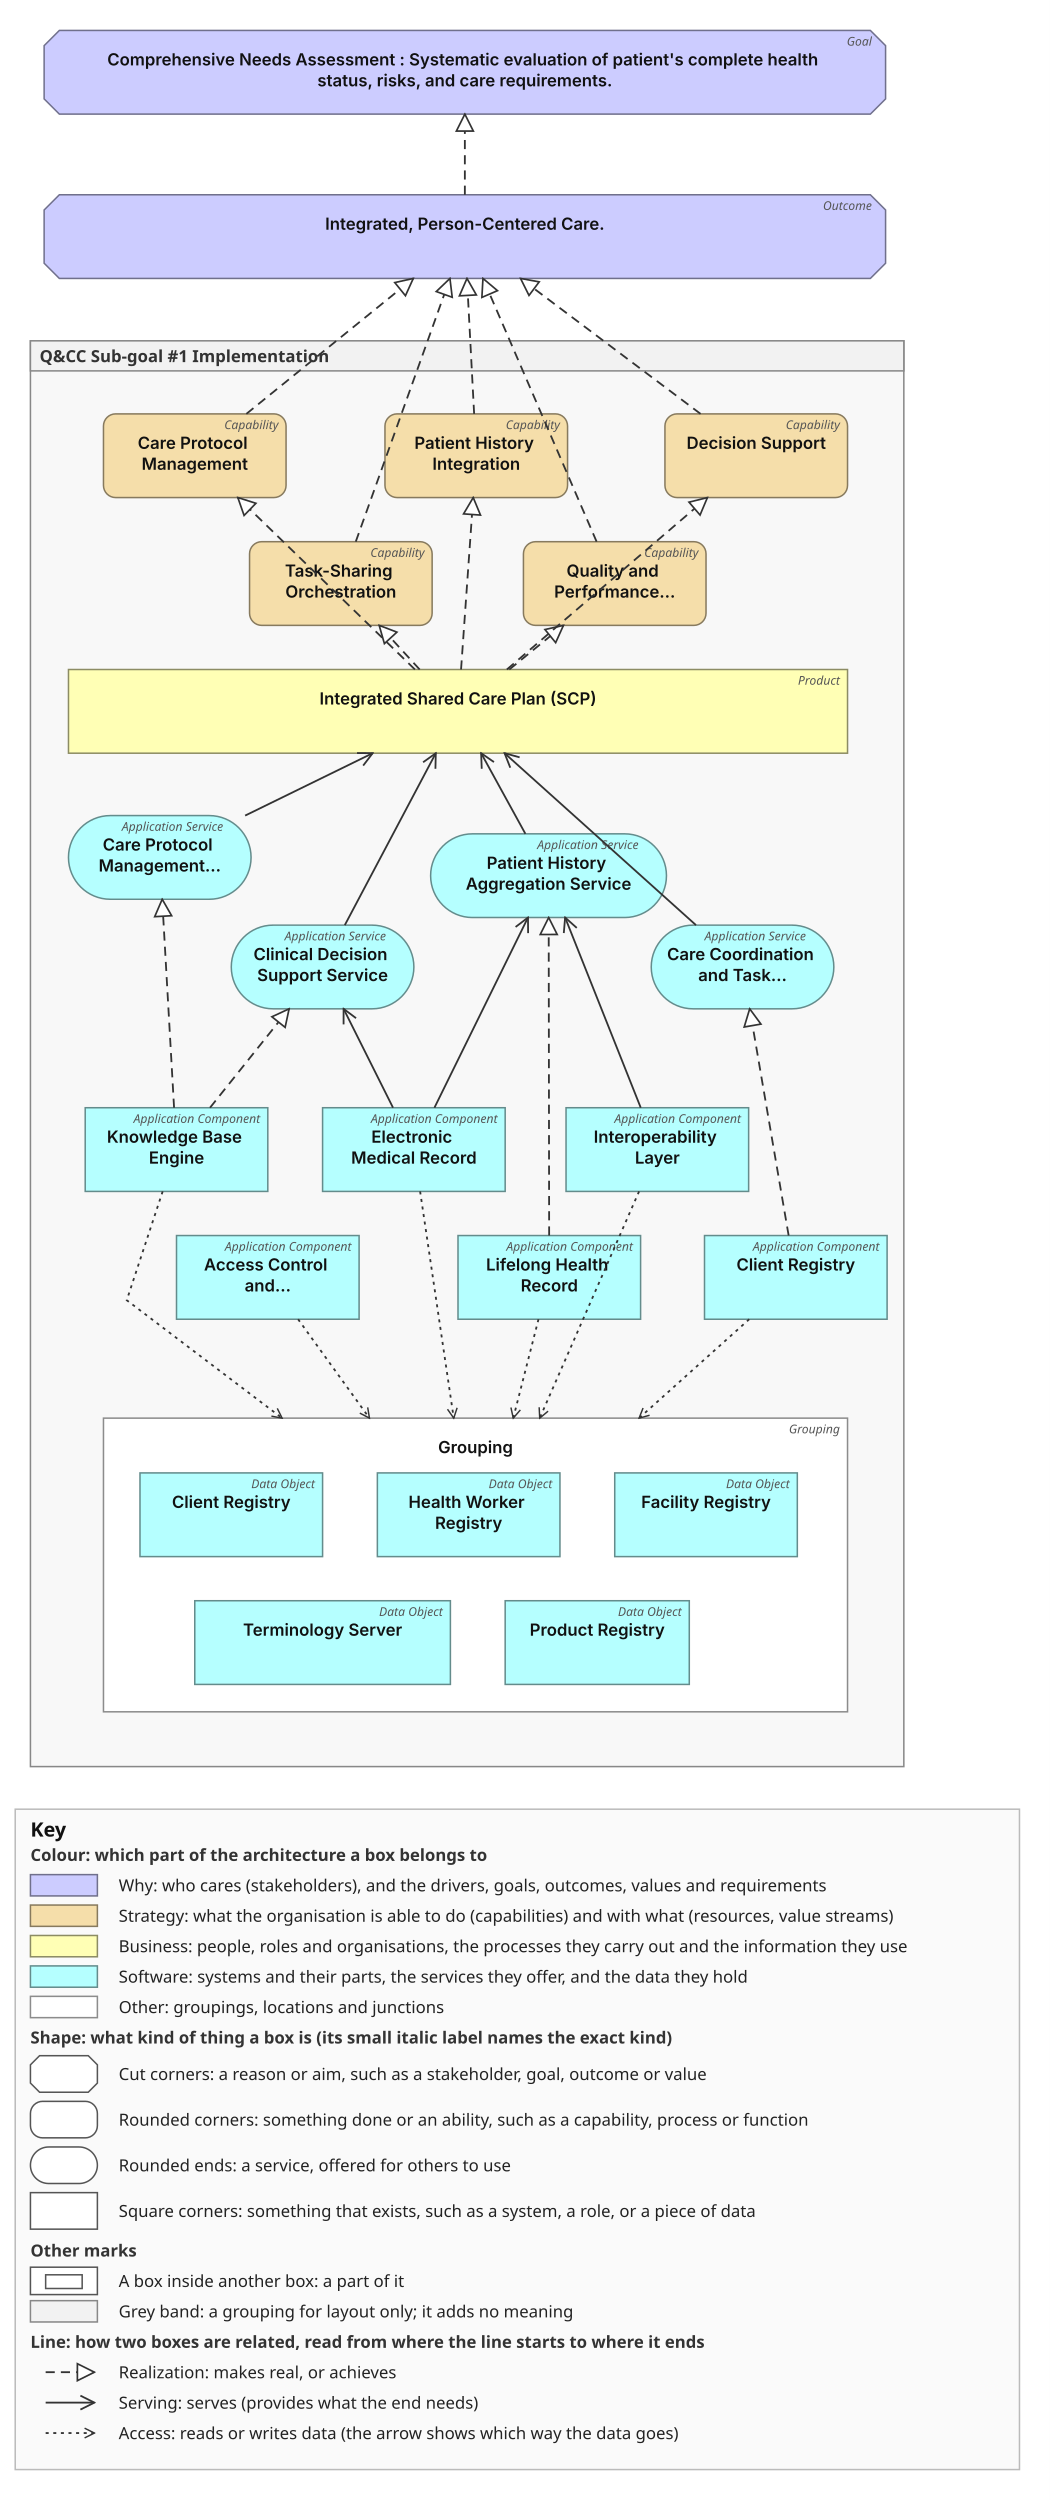
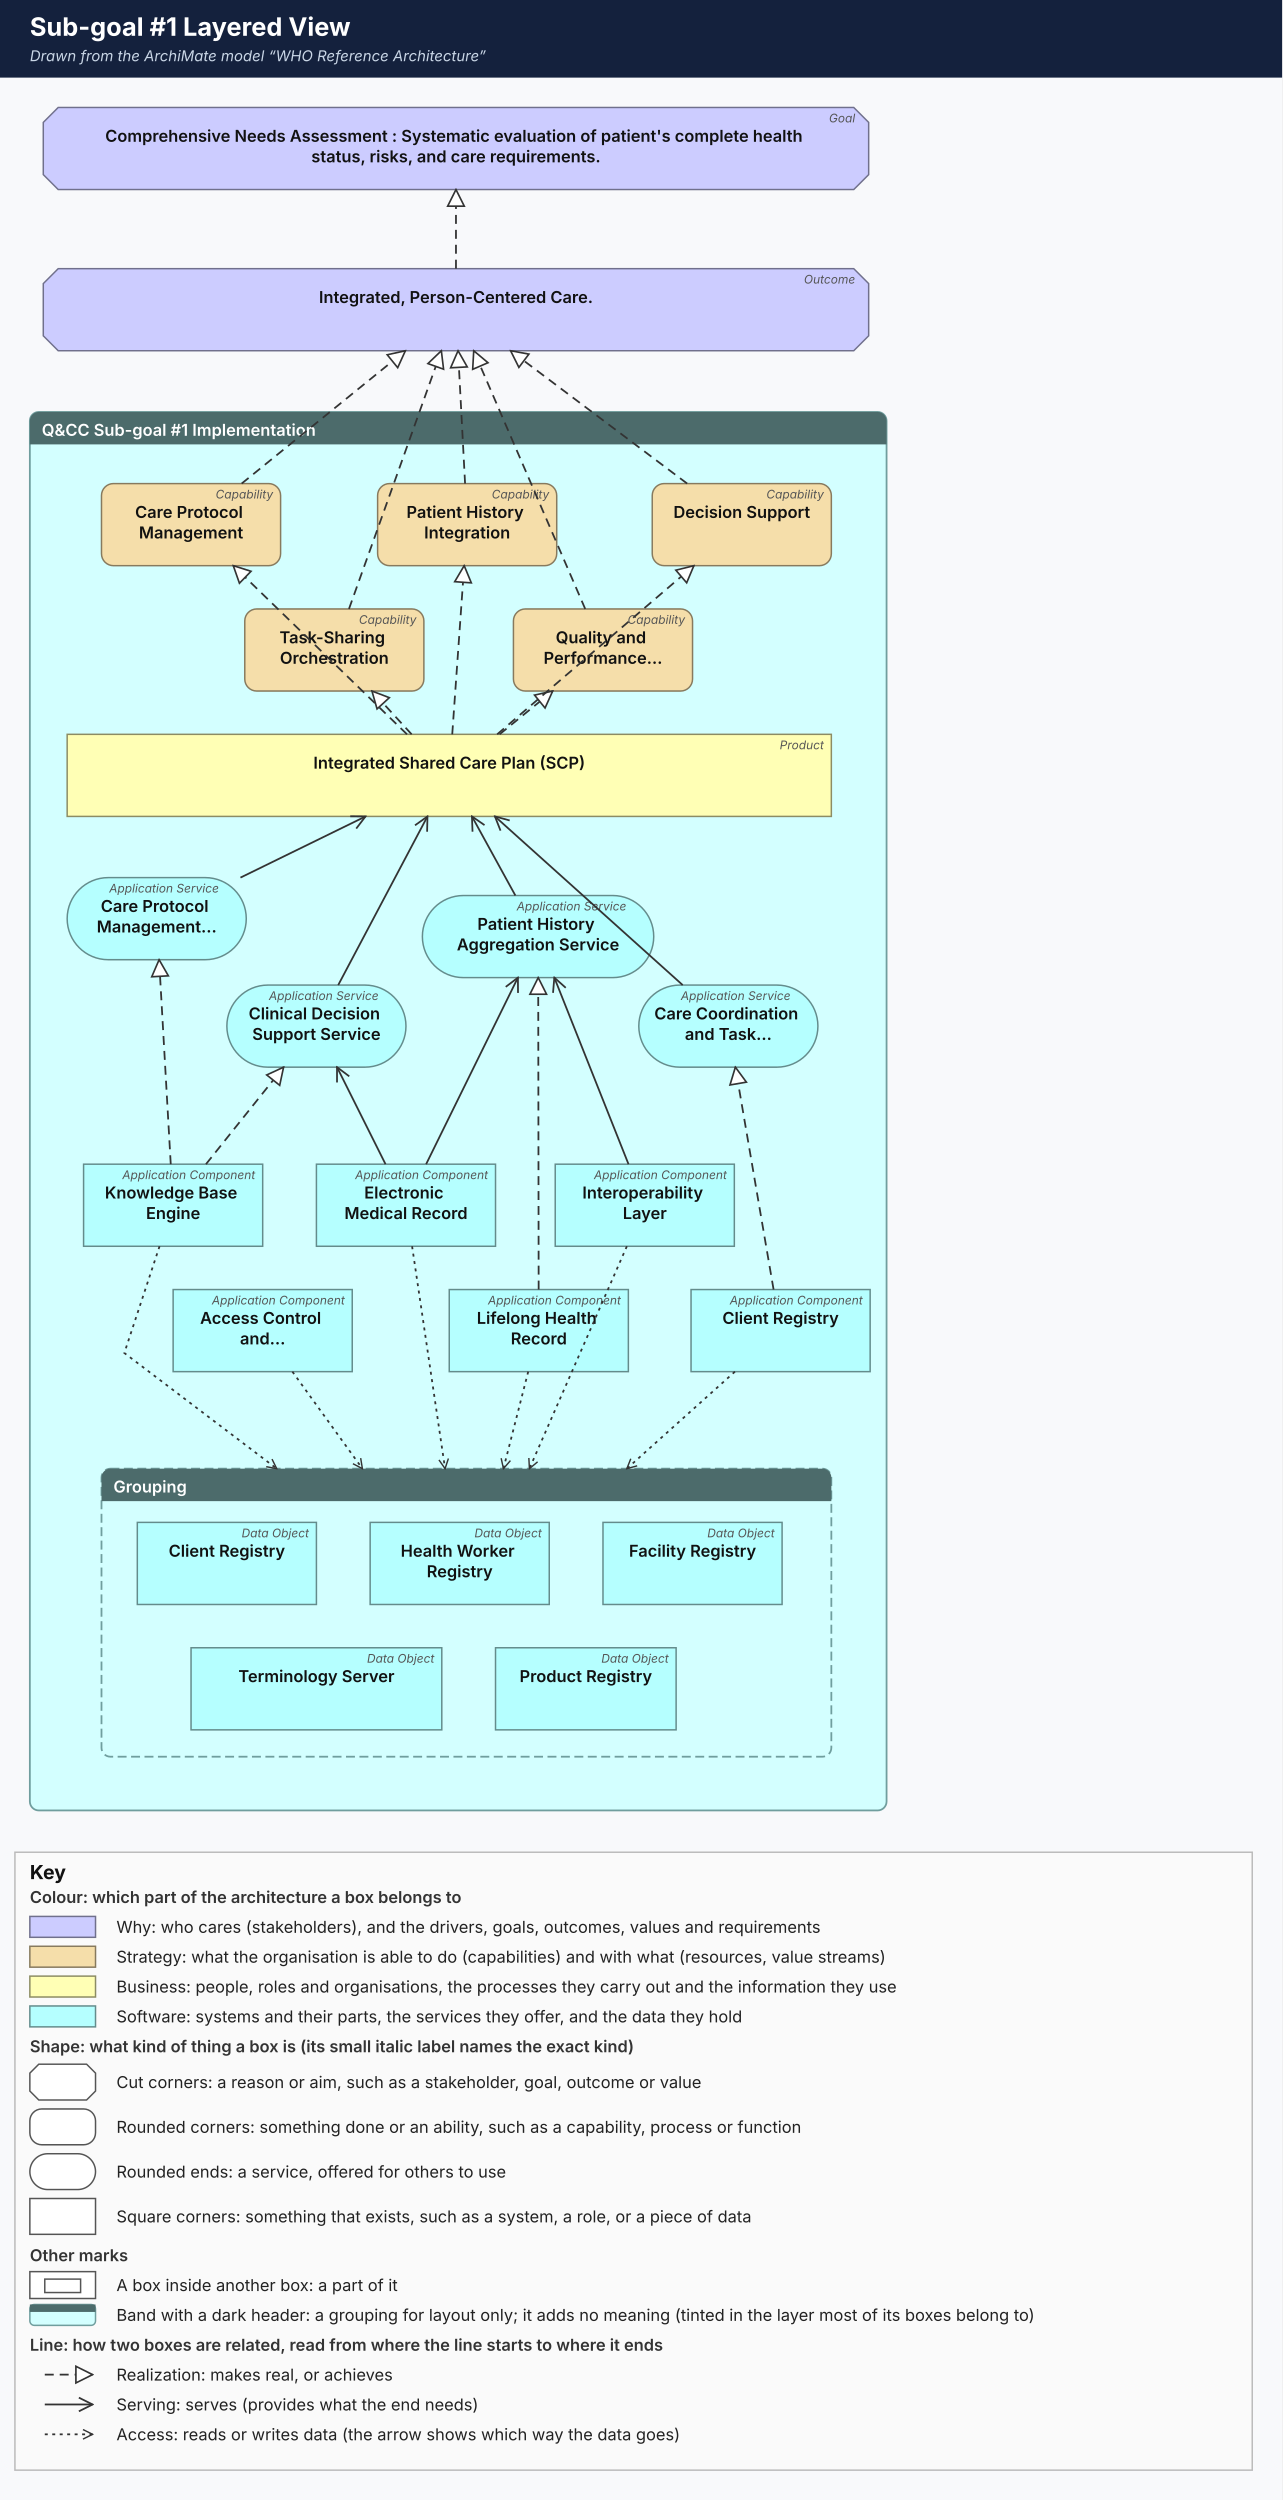
- <svg xmlns="http://www.w3.org/2000/svg" viewBox="12 -3 690 1643" width="690" height="1643" role="img" aria-labelledby="av-title">
+ <svg xmlns="http://www.w3.org/2000/svg" viewBox="12 -55 859 1675" width="859" height="1675" role="img" aria-labelledby="av-title">
  <style>
- .av-name{font:600 11px system-ui,-apple-system,"Segoe UI",sans-serif;fill:#111}
- .av-type{font:italic 8px system-ui,sans-serif;fill:#555}
- .av-group{font:600 11px system-ui,sans-serif;fill:#333}
- .av-note{font:10px system-ui,sans-serif;fill:#222}
- .av-key{font:11px system-ui,sans-serif;fill:#222}
- .av-keyh{font:600 11px system-ui,sans-serif;fill:#333}
- .av-keyt{font:700 13px system-ui,sans-serif;fill:#111}
- .av-rel{font:9px system-ui,sans-serif;fill:#333;paint-order:stroke;stroke:#fff;stroke-width:3px}
+ .av-name{font:600 11px Inter, "Segoe UI", system-ui, -apple-system, Helvetica, Arial, sans-serif;fill:#111}
+ .av-type{font:italic 8px Inter, "Segoe UI", system-ui, -apple-system, Helvetica, Arial, sans-serif;fill:#555}
+ .av-group{font:600 11px Inter, "Segoe UI", system-ui, -apple-system, Helvetica, Arial, sans-serif;fill:#333}
+ .av-note{font:10px Inter, "Segoe UI", system-ui, -apple-system, Helvetica, Arial, sans-serif;fill:#222}
+ .av-key{font:11px Inter, "Segoe UI", system-ui, -apple-system, Helvetica, Arial, sans-serif;fill:#222}
+ .av-keyh{font:600 11px Inter, "Segoe UI", system-ui, -apple-system, Helvetica, Arial, sans-serif;fill:#333}
+ .av-keyt{font:700 13px Inter, "Segoe UI", system-ui, -apple-system, Helvetica, Arial, sans-serif;fill:#111}
+ .av-rel{font:9px Inter, "Segoe UI", system-ui, -apple-system, Helvetica, Arial, sans-serif;fill:#333;paint-order:stroke;stroke:#fff;stroke-width:3px}
a:hover rect,a:hover polygon,a:focus rect,a:focus polygon{stroke:#06c;stroke-width:2.5}
</style>
  <defs>
    <marker id="arrow-open" viewBox="0 0 12 12" refX="11" refY="6" markerWidth="11" markerHeight="11" orient="auto-start-reverse" markerUnits="userSpaceOnUse">
      <path d="M1 1 L11 6 L1 11" fill="none" stroke="#333" stroke-width="1.3" />
    </marker>
    <marker id="arrow-filled" viewBox="0 0 12 12" refX="11" refY="6" markerWidth="11" markerHeight="11" orient="auto-start-reverse" markerUnits="userSpaceOnUse">
      <path d="M1 1 L11 6 L1 11 Z" fill="#333" />
    </marker>
    <marker id="arrow-small" viewBox="0 0 10 10" refX="9" refY="5" markerWidth="8" markerHeight="8" orient="auto-start-reverse" markerUnits="userSpaceOnUse">
      <path d="M1 1 L9 5 L1 9" fill="none" stroke="#333" stroke-width="1.2" />
    </marker>
    <marker id="triangle-hollow" viewBox="0 0 14 14" refX="13" refY="7" markerWidth="13" markerHeight="13" orient="auto-start-reverse" markerUnits="userSpaceOnUse">
      <path d="M1 1 L13 7 L1 13 Z" fill="#fff" stroke="#333" stroke-width="1.2" />
    </marker>
    <marker id="diamond-filled" viewBox="0 0 16 10" refX="1" refY="5" markerWidth="16" markerHeight="10" orient="auto-start-reverse" markerUnits="userSpaceOnUse">
      <path d="M1 5 L8 1 L15 5 L8 9 Z" fill="#333" />
    </marker>
    <marker id="diamond-hollow" viewBox="0 0 16 10" refX="1" refY="5" markerWidth="16" markerHeight="10" orient="auto-start-reverse" markerUnits="userSpaceOnUse">
      <path d="M1 5 L8 1 L15 5 L8 9 Z" fill="#fff" stroke="#333" stroke-width="1.2" />
    </marker>
    <marker id="dot" viewBox="0 0 8 8" refX="4" refY="4" markerWidth="7" markerHeight="7" orient="auto" markerUnits="userSpaceOnUse">
      <circle cx="4" cy="4" r="3.2" fill="#333" />
    </marker>
    <pattern id="missing" width="8" height="8" patternUnits="userSpaceOnUse" patternTransform="rotate(45)">
      <rect width="8" height="8" fill="#fff" />
      <line x1="0" y1="0" x2="0" y2="8" stroke="#d33" stroke-width="2" />
    </pattern>
  </defs>
-   <rect x="12" y="-3" width="690" height="1643" fill="#fff" />
+   <rect x="12" y="-55" width="859" height="1675" fill="#f8f9fb" />
+   <rect x="12" y="-55" width="859" height="52" fill="#14213d" />
+   <text x="32" y="-31" style="font:700 17px Inter, &quot;Segoe UI&quot;, system-ui, -apple-system, Helvetica, Arial, sans-serif;fill:#fff">Sub-goal #1 Layered View</text>
+   <text x="32" y="-14" style="font:italic 10px Inter, &quot;Segoe UI&quot;, system-ui, -apple-system, Helvetica, Arial, sans-serif;fill:#c9d6e6">Drawn from the ArchiMate model “WHO Reference Architecture”</text>
  <a href="../../../en/dpi-h-ra/archimate/0.2.0-draft.2/elements/comprehensive-needs-assessment-systematic-evaluation-of/" target="_top">
    <polygon points="51,17 584,17 594,27 594,62 584,72 51,72 41,62 41,27" fill="#ccccff" stroke="#70708c" stroke-width="1" />
    <text class="av-type" x="585" y="27" text-anchor="end">Goal</text>
    <text class="av-name" x="317.5" y="40" text-anchor="middle">
      <tspan x="317.5" dy="0">Comprehensive Needs Assessment : Systematic evaluation of patient's complete health</tspan>
      <tspan x="317.5" dy="13.75">status, risks, and care requirements.</tspan>
    </text>
  </a>
  <a href="../../../en/dpi-h-ra/archimate/0.2.0-draft.2/elements/integrated-person-centered-care/" target="_top">
    <polygon points="51,125 584,125 594,135 594,170 584,180 51,180 41,170 41,135" fill="#ccccff" stroke="#70708c" stroke-width="1" />
    <text class="av-type" x="585" y="135" text-anchor="end">Outcome</text>
    <text class="av-name" x="317.5" y="148" text-anchor="middle">
      <tspan x="317.5" dy="0">Integrated, Person-Centered Care.</tspan>
    </text>
  </a>
  <g class="av-g">
-     <rect x="32" y="221" width="574" height="937" fill="#f2f2f2" fill-opacity=".55" stroke="#888" />
-     <rect x="32" y="221" width="574" height="19.75" fill="#f2f2f2" stroke="#888" />
-     <text class="av-group" x="38" y="235">Q&amp;CC Sub-goal #1 Implementation</text>
+     <rect x="32" y="221" width="574" height="937" rx="6" fill="#d3ffff" stroke="#709e9e" stroke-width="1.2" />
+     <path d="M32 227 a6 6 0 0 1 6 -6 h562 a6 6 0 0 1 6 6 v15.75 h-574 z" fill="#4c6b6b" />
+     <text class="av-group" x="40" y="237" style="fill:#fff">Q&amp;CC Sub-goal #1 Implementation</text>
  </g>
  <a href="../../../en/dpi-h-ra/archimate/0.2.0-draft.2/elements/care-protocol-management/" target="_top">
    <rect x="80" y="269" width="120" height="55" rx="8" fill="#f5deaa" stroke="#877a5e" stroke-width="1" />
    <text class="av-type" x="195" y="279" text-anchor="end">Capability</text>
    <text class="av-name" x="140" y="292" text-anchor="middle">
      <tspan x="140" dy="0">Care Protocol</tspan>
      <tspan x="140" dy="13.75">Management</tspan>
    </text>
  </a>
  <a href="../../../en/dpi-h-ra/archimate/0.2.0-draft.2/elements/patient-history-integration/" target="_top">
    <rect x="265" y="269" width="120" height="55" rx="8" fill="#f5deaa" stroke="#877a5e" stroke-width="1" />
    <text class="av-type" x="380" y="279" text-anchor="end">Capability</text>
    <text class="av-name" x="325" y="292" text-anchor="middle">
      <tspan x="325" dy="0">Patient History</tspan>
      <tspan x="325" dy="13.75">Integration</tspan>
    </text>
  </a>
  <a href="../../../en/dpi-h-ra/archimate/0.2.0-draft.2/elements/decision-support/" target="_top">
    <rect x="449" y="269" width="120" height="55" rx="8" fill="#f5deaa" stroke="#877a5e" stroke-width="1" />
    <text class="av-type" x="564" y="279" text-anchor="end">Capability</text>
    <text class="av-name" x="509" y="292" text-anchor="middle">
      <tspan x="509" dy="0">Decision Support</tspan>
    </text>
  </a>
  <a href="../../../en/dpi-h-ra/archimate/0.2.0-draft.2/elements/task-sharing-orchestration/" target="_top">
    <rect x="176" y="353" width="120" height="55" rx="8" fill="#f5deaa" stroke="#877a5e" stroke-width="1" />
    <text class="av-type" x="291" y="363" text-anchor="end">Capability</text>
    <text class="av-name" x="236" y="376" text-anchor="middle">
      <tspan x="236" dy="0">Task-Sharing</tspan>
      <tspan x="236" dy="13.75">Orchestration</tspan>
    </text>
  </a>
  <a href="../../../en/dpi-h-ra/archimate/0.2.0-draft.2/elements/quality-and-performance-monitoring/" target="_top">
    <rect x="356" y="353" width="120" height="55" rx="8" fill="#f5deaa" stroke="#877a5e" stroke-width="1" />
    <text class="av-type" x="471" y="363" text-anchor="end">Capability</text>
    <text class="av-name" x="416" y="376" text-anchor="middle">
      <tspan x="416" dy="0">Quality and</tspan>
      <tspan x="416" dy="13.75">Performance…</tspan>
    </text>
  </a>
  <a href="../../../en/dpi-h-ra/archimate/0.2.0-draft.2/elements/grouping/" target="_top">
-     <rect x="80" y="929" width="489" height="193" fill="#ffffff" stroke="#8c8c8c" stroke-width="1" />
-     <text class="av-type" x="564" y="939" text-anchor="end">Grouping</text>
-     <text class="av-name" x="324.5" y="952" text-anchor="middle">
-       <tspan x="324.5" dy="0">Grouping</tspan>
-     </text>
+     <rect x="80" y="929" width="489" height="193" rx="6" fill="#d3ffff" stroke="#709e9e" stroke-width="1.2" stroke-dasharray="6 3" />
+     <path d="M80 935 a6 6 0 0 1 6 -6 h477 a6 6 0 0 1 6 6 v15.75 h-489 z" fill="#4c6b6b" />
+     <text class="av-group" x="88" y="945" style="fill:#fff">Grouping</text>
  </a>
  <a href="../../../en/dpi-h-ra/archimate/0.2.0-draft.2/elements/product-registry/" target="_top">
    <rect x="344" y="1049" width="121" height="55" fill="#b5ffff" stroke="#648c8c" stroke-width="1" />
    <text class="av-type" x="460" y="1059" text-anchor="end">Data Object</text>
    <text class="av-name" x="404.5" y="1072" text-anchor="middle">
      <tspan x="404.5" dy="0">Product Registry</tspan>
    </text>
  </a>
  <a href="../../../en/dpi-h-ra/archimate/0.2.0-draft.2/elements/client-registry-50b8/" target="_top">
    <rect x="104" y="965" width="120" height="55" fill="#b5ffff" stroke="#648c8c" stroke-width="1" />
    <text class="av-type" x="219" y="975" text-anchor="end">Data Object</text>
    <text class="av-name" x="164" y="988" text-anchor="middle">
      <tspan x="164" dy="0">Client Registry</tspan>
    </text>
  </a>
  <a href="../../../en/dpi-h-ra/archimate/0.2.0-draft.2/elements/facility-registry/" target="_top">
    <rect x="416" y="965" width="120" height="55" fill="#b5ffff" stroke="#648c8c" stroke-width="1" />
    <text class="av-type" x="531" y="975" text-anchor="end">Data Object</text>
    <text class="av-name" x="476" y="988" text-anchor="middle">
      <tspan x="476" dy="0">Facility Registry</tspan>
    </text>
  </a>
  <a href="../../../en/dpi-h-ra/archimate/0.2.0-draft.2/elements/health-worker-registry/" target="_top">
    <rect x="260" y="965" width="120" height="55" fill="#b5ffff" stroke="#648c8c" stroke-width="1" />
    <text class="av-type" x="375" y="975" text-anchor="end">Data Object</text>
    <text class="av-name" x="320" y="988" text-anchor="middle">
      <tspan x="320" dy="0">Health Worker</tspan>
      <tspan x="320" dy="13.75">Registry</tspan>
    </text>
  </a>
  <a href="../../../en/dpi-h-ra/archimate/0.2.0-draft.2/elements/terminology-server-2493/" target="_top">
    <rect x="140" y="1049" width="168" height="55" fill="#b5ffff" stroke="#648c8c" stroke-width="1" />
    <text class="av-type" x="303" y="1059" text-anchor="end">Data Object</text>
    <text class="av-name" x="224" y="1072" text-anchor="middle">
      <tspan x="224" dy="0">Terminology Server</tspan>
    </text>
  </a>
  <a href="../../../en/dpi-h-ra/archimate/0.2.0-draft.2/elements/knowledge-base-engine/" target="_top">
    <rect x="68" y="725" width="120" height="55" fill="#b5ffff" stroke="#648c8c" stroke-width="1" />
    <text class="av-type" x="183" y="735" text-anchor="end">Application Component</text>
    <text class="av-name" x="128" y="748" text-anchor="middle">
      <tspan x="128" dy="0">Knowledge Base</tspan>
      <tspan x="128" dy="13.75">Engine</tspan>
    </text>
  </a>
  <a href="../../../en/dpi-h-ra/archimate/0.2.0-draft.2/elements/access-control-and-authentication-component/" target="_top">
    <rect x="128" y="809" width="120" height="55" fill="#b5ffff" stroke="#648c8c" stroke-width="1" />
    <text class="av-type" x="243" y="819" text-anchor="end">Application Component</text>
    <text class="av-name" x="188" y="832" text-anchor="middle">
      <tspan x="188" dy="0">Access Control</tspan>
      <tspan x="188" dy="13.75">and…</tspan>
    </text>
  </a>
  <a href="../../../en/dpi-h-ra/archimate/0.2.0-draft.2/elements/clinical-decision-support-service/" target="_top">
    <rect x="164" y="605" width="120" height="55" rx="27.5" fill="#b5ffff" stroke="#648c8c" stroke-width="1" />
    <text class="av-type" x="265.667" y="615" text-anchor="end">Application Service</text>
    <text class="av-name" x="224" y="628" text-anchor="middle">
      <tspan x="224" dy="0">Clinical Decision</tspan>
      <tspan x="224" dy="13.75">Support Service</tspan>
    </text>
  </a>
  <a href="../../../en/dpi-h-ra/archimate/0.2.0-draft.2/elements/patient-history-aggregation-service/" target="_top">
    <rect x="295" y="545" width="155" height="55" rx="27.5" fill="#b5ffff" stroke="#648c8c" stroke-width="1" />
    <text class="av-type" x="431.667" y="555" text-anchor="end">Application Service</text>
    <text class="av-name" x="372.5" y="568" text-anchor="middle">
      <tspan x="372.5" dy="0">Patient History</tspan>
      <tspan x="372.5" dy="13.75">Aggregation Service</tspan>
    </text>
  </a>
  <a href="../../../en/dpi-h-ra/archimate/0.2.0-draft.2/elements/care-protocol-management-service/" target="_top">
    <rect x="57" y="533" width="120" height="55" rx="27.5" fill="#b5ffff" stroke="#648c8c" stroke-width="1" />
    <text class="av-type" x="158.667" y="543" text-anchor="end">Application Service</text>
    <text class="av-name" x="117" y="556" text-anchor="middle">
      <tspan x="117" dy="0">Care Protocol</tspan>
      <tspan x="117" dy="13.75">Management…</tspan>
    </text>
  </a>
  <a href="../../../en/dpi-h-ra/archimate/0.2.0-draft.2/elements/care-coordination-and-task-assignment-service/" target="_top">
    <rect x="440" y="605" width="120" height="55" rx="27.5" fill="#b5ffff" stroke="#648c8c" stroke-width="1" />
    <text class="av-type" x="541.667" y="615" text-anchor="end">Application Service</text>
    <text class="av-name" x="500" y="628" text-anchor="middle">
      <tspan x="500" dy="0">Care Coordination</tspan>
      <tspan x="500" dy="13.75">and Task…</tspan>
    </text>
  </a>
  <a href="../../../en/dpi-h-ra/archimate/0.2.0-draft.2/elements/integrated-shared-care-plan-scp/" target="_top">
    <rect x="57" y="437" width="512" height="55" fill="#ffffb5" stroke="#8c8c64" stroke-width="1" />
    <text class="av-type" x="564" y="447" text-anchor="end">Product</text>
    <text class="av-name" x="313" y="460" text-anchor="middle">
      <tspan x="313" dy="0">Integrated Shared Care Plan (SCP)</tspan>
    </text>
  </a>
  <a href="../../../en/dpi-h-ra/archimate/0.2.0-draft.2/elements/client-registry/" target="_top">
    <rect x="475" y="809" width="120" height="55" fill="#b5ffff" stroke="#648c8c" stroke-width="1" />
    <text class="av-type" x="590" y="819" text-anchor="end">Application Component</text>
    <text class="av-name" x="535" y="832" text-anchor="middle">
      <tspan x="535" dy="0">Client Registry</tspan>
    </text>
  </a>
  <a href="../../../en/dpi-h-ra/archimate/0.2.0-draft.2/elements/electronic-medical-record/" target="_top">
    <rect x="224" y="725" width="120" height="55" fill="#b5ffff" stroke="#648c8c" stroke-width="1" />
    <text class="av-type" x="339" y="735" text-anchor="end">Application Component</text>
    <text class="av-name" x="284" y="748" text-anchor="middle">
      <tspan x="284" dy="0">Electronic</tspan>
      <tspan x="284" dy="13.75">Medical Record</tspan>
    </text>
  </a>
  <a href="../../../en/dpi-h-ra/archimate/0.2.0-draft.2/elements/interoperability-layer/" target="_top">
    <rect x="384" y="725" width="120" height="55" fill="#b5ffff" stroke="#648c8c" stroke-width="1" />
    <text class="av-type" x="499" y="735" text-anchor="end">Application Component</text>
    <text class="av-name" x="444" y="748" text-anchor="middle">
      <tspan x="444" dy="0">Interoperability</tspan>
      <tspan x="444" dy="13.75">Layer</tspan>
    </text>
  </a>
  <a href="../../../en/dpi-h-ra/archimate/0.2.0-draft.2/elements/lifelong-health-record/" target="_top">
    <rect x="313" y="809" width="120" height="55" fill="#b5ffff" stroke="#648c8c" stroke-width="1" />
    <text class="av-type" x="428" y="819" text-anchor="end">Application Component</text>
    <text class="av-name" x="373" y="832" text-anchor="middle">
      <tspan x="373" dy="0">Lifelong Health</tspan>
      <tspan x="373" dy="13.75">Record</tspan>
    </text>
  </a>
  <a href="../../../en/dpi-h-ra/archimate/0.2.0-draft.2/relationships/id-ceef12d9e9a14cb996eadf41e7908ebf/" target="_top">
    <path d="M317.5 125 L317.5 72" fill="none" stroke="#333" stroke-width="1.2" stroke-dasharray="6 4" marker-end="url(#triangle-hollow)" />
    <path d="M317.5 125 L317.5 72" fill="none" stroke="transparent" stroke-width="8" />
  </a>
  <a href="../../../en/dpi-h-ra/archimate/0.2.0-draft.2/relationships/id-0ee8bf34a6524e37833e8b654d9c4992/" target="_top">
    <path d="M173.9 269 L283.6 180" fill="none" stroke="#333" stroke-width="1.2" stroke-dasharray="6 4" marker-end="url(#triangle-hollow)" />
    <path d="M173.9 269 L283.6 180" fill="none" stroke="transparent" stroke-width="8" />
  </a>
  <a href="../../../en/dpi-h-ra/archimate/0.2.0-draft.2/relationships/id-35ba7597893249689bbe02024692dd56/" target="_top">
    <path d="M323.6 269 L318.9 180" fill="none" stroke="#333" stroke-width="1.2" stroke-dasharray="6 4" marker-end="url(#triangle-hollow)" />
    <path d="M323.6 269 L318.9 180" fill="none" stroke="transparent" stroke-width="8" />
  </a>
  <a href="../../../en/dpi-h-ra/archimate/0.2.0-draft.2/relationships/id-3da7ca517b574f1d817e29a0475ebb46/" target="_top">
    <path d="M472.4 269 L354.1 180" fill="none" stroke="#333" stroke-width="1.2" stroke-dasharray="6 4" marker-end="url(#triangle-hollow)" />
    <path d="M472.4 269 L354.1 180" fill="none" stroke="transparent" stroke-width="8" />
  </a>
  <a href="../../../en/dpi-h-ra/archimate/0.2.0-draft.2/relationships/id-08443906c8c84480be13538b561f513f/" target="_top">
    <path d="M245.8 353 L307.7 180" fill="none" stroke="#333" stroke-width="1.2" stroke-dasharray="6 4" marker-end="url(#triangle-hollow)" />
    <path d="M245.8 353 L307.7 180" fill="none" stroke="transparent" stroke-width="8" />
  </a>
  <a href="../../../en/dpi-h-ra/archimate/0.2.0-draft.2/relationships/id-b107e5bbff3d4943b6ee61fd25021e51/" target="_top">
    <path d="M404.1 353 L329.4 180" fill="none" stroke="#333" stroke-width="1.2" stroke-dasharray="6 4" marker-end="url(#triangle-hollow)" />
    <path d="M404.1 353 L329.4 180" fill="none" stroke="transparent" stroke-width="8" />
  </a>
  <a href="../../../en/dpi-h-ra/archimate/0.2.0-draft.2/relationships/id-241d0146f5324c9ea8d51385367f95e9/" target="_top">
    <path d="M118.9 780 L95.3 851.5 L197.4 929" fill="none" stroke="#333" stroke-width="1.2" stroke-dasharray="2 3" marker-end="url(#arrow-small)" />
    <path d="M118.9 780 L95.3 851.5 L197.4 929" fill="none" stroke="transparent" stroke-width="8" />
  </a>
  <a href="../../../en/dpi-h-ra/archimate/0.2.0-draft.2/relationships/id-e2dab98753864c7f85768f5d8379e42d/" target="_top">
    <path d="M150 725 L202 660" fill="none" stroke="#333" stroke-width="1.2" stroke-dasharray="6 4" marker-end="url(#triangle-hollow)" />
    <path d="M150 725 L202 660" fill="none" stroke="transparent" stroke-width="8" />
  </a>
  <a href="../../../en/dpi-h-ra/archimate/0.2.0-draft.2/relationships/id-25a486b313624d00b5c468aab3fa596b/" target="_top">
    <path d="M126.4 725 L118.6 588" fill="none" stroke="#333" stroke-width="1.2" stroke-dasharray="6 4" marker-end="url(#triangle-hollow)" />
    <path d="M126.4 725 L118.6 588" fill="none" stroke="transparent" stroke-width="8" />
  </a>
  <a href="../../../en/dpi-h-ra/archimate/0.2.0-draft.2/relationships/id-8c3f6fc79d5d4488b46003aea0b35525/" target="_top">
    <path d="M207.9 864 L254.8 929" fill="none" stroke="#333" stroke-width="1.2" stroke-dasharray="2 3" marker-end="url(#arrow-small)" />
    <path d="M207.9 864 L254.8 929" fill="none" stroke="transparent" stroke-width="8" />
  </a>
  <a href="../../../en/dpi-h-ra/archimate/0.2.0-draft.2/relationships/id-b0c261c680cf4d00bf09c4625aa1ba9e/" target="_top">
    <path d="M238.6 605 L298.4 492" fill="none" stroke="#333" stroke-width="1.2" marker-end="url(#arrow-open)" />
    <path d="M238.6 605 L298.4 492" fill="none" stroke="transparent" stroke-width="8" />
  </a>
  <a href="../../../en/dpi-h-ra/archimate/0.2.0-draft.2/relationships/id-a0883245368e4a7ca351161b6a01da79/" target="_top">
    <path d="M357.3 545 L328.2 492" fill="none" stroke="#333" stroke-width="1.2" marker-end="url(#arrow-open)" />
    <path d="M357.3 545 L328.2 492" fill="none" stroke="transparent" stroke-width="8" />
  </a>
  <a href="../../../en/dpi-h-ra/archimate/0.2.0-draft.2/relationships/id-b5a6b70db9874958966519df2cbb46cd/" target="_top">
    <path d="M173.1 533 L256.9 492" fill="none" stroke="#333" stroke-width="1.2" marker-end="url(#arrow-open)" />
    <path d="M173.1 533 L256.9 492" fill="none" stroke="transparent" stroke-width="8" />
  </a>
  <a href="../../../en/dpi-h-ra/archimate/0.2.0-draft.2/relationships/id-310052436fce48d58522f3bf666f772f/" target="_top">
    <path d="M469.4 605 L343.6 492" fill="none" stroke="#333" stroke-width="1.2" marker-end="url(#arrow-open)" />
    <path d="M469.4 605 L343.6 492" fill="none" stroke="transparent" stroke-width="8" />
  </a>
  <a href="../../../en/dpi-h-ra/archimate/0.2.0-draft.2/relationships/id-7ecc36375ac24e6f8a070c7619de7f43/" target="_top">
    <path d="M284.7 437 L168.3 324" fill="none" stroke="#333" stroke-width="1.2" stroke-dasharray="6 4" marker-end="url(#triangle-hollow)" />
    <path d="M284.7 437 L168.3 324" fill="none" stroke="transparent" stroke-width="8" />
  </a>
  <a href="../../../en/dpi-h-ra/archimate/0.2.0-draft.2/relationships/id-61bcd2f37cd94d37b7d641daa28a1a42/" target="_top">
    <path d="M287.8 437 L261.2 408" fill="none" stroke="#333" stroke-width="1.2" stroke-dasharray="6 4" marker-end="url(#triangle-hollow)" />
    <path d="M287.8 437 L261.2 408" fill="none" stroke="transparent" stroke-width="8" />
  </a>
  <a href="../../../en/dpi-h-ra/archimate/0.2.0-draft.2/relationships/id-0a4529496d764c7dbdb9fd605b894c10/" target="_top">
    <path d="M346.7 437 L382.3 408" fill="none" stroke="#333" stroke-width="1.2" stroke-dasharray="6 4" marker-end="url(#triangle-hollow)" />
    <path d="M346.7 437 L382.3 408" fill="none" stroke="transparent" stroke-width="8" />
  </a>
  <a href="../../../en/dpi-h-ra/archimate/0.2.0-draft.2/relationships/id-45268609b36c48748bd6faca2e874574/" target="_top">
    <path d="M345.1 437 L476.9 324" fill="none" stroke="#333" stroke-width="1.2" stroke-dasharray="6 4" marker-end="url(#triangle-hollow)" />
    <path d="M345.1 437 L476.9 324" fill="none" stroke="transparent" stroke-width="8" />
  </a>
  <a href="../../../en/dpi-h-ra/archimate/0.2.0-draft.2/relationships/id-a226deb08cbc495e9aaaab2765d1ed1f/" target="_top">
    <path d="M315 437 L323 324" fill="none" stroke="#333" stroke-width="1.2" stroke-dasharray="6 4" marker-end="url(#triangle-hollow)" />
    <path d="M315 437 L323 324" fill="none" stroke="transparent" stroke-width="8" />
  </a>
  <a href="../../../en/dpi-h-ra/archimate/0.2.0-draft.2/relationships/id-0d2570d0abaa44af8b9c45e027b03684/" target="_top">
    <path d="M504.4 864 L432 929" fill="none" stroke="#333" stroke-width="1.2" stroke-dasharray="2 3" marker-end="url(#arrow-small)" />
    <path d="M504.4 864 L432 929" fill="none" stroke="transparent" stroke-width="8" />
  </a>
  <a href="../../../en/dpi-h-ra/archimate/0.2.0-draft.2/relationships/id-edfff8a98dc74be3aa8fc180d8ee846e/" target="_top">
    <path d="M530.3 809 L504.7 660" fill="none" stroke="#333" stroke-width="1.2" stroke-dasharray="6 4" marker-end="url(#triangle-hollow)" />
    <path d="M530.3 809 L504.7 660" fill="none" stroke="transparent" stroke-width="8" />
  </a>
  <a href="../../../en/dpi-h-ra/archimate/0.2.0-draft.2/relationships/id-e4e0a6a2a2c842b6abc38c1c52b72087/" target="_top">
    <path d="M270.3 725 L237.8 660" fill="none" stroke="#333" stroke-width="1.2" marker-end="url(#arrow-open)" />
    <path d="M270.3 725 L237.8 660" fill="none" stroke="transparent" stroke-width="8" />
  </a>
  <a href="../../../en/dpi-h-ra/archimate/0.2.0-draft.2/relationships/id-b7b24feb58274c319cb12716b6c4117f/" target="_top">
    <path d="M297.5 725 L359 600" fill="none" stroke="#333" stroke-width="1.2" marker-end="url(#arrow-open)" />
    <path d="M297.5 725 L359 600" fill="none" stroke="transparent" stroke-width="8" />
  </a>
  <a href="../../../en/dpi-h-ra/archimate/0.2.0-draft.2/relationships/id-f00b0956b06e4c5796d6072f151272ad/" target="_top">
    <path d="M288.1 780 L310.2 929" fill="none" stroke="#333" stroke-width="1.2" stroke-dasharray="2 3" marker-end="url(#arrow-small)" />
    <path d="M288.1 780 L310.2 929" fill="none" stroke="transparent" stroke-width="8" />
  </a>
  <a href="../../../en/dpi-h-ra/archimate/0.2.0-draft.2/relationships/id-a5e7488f40f448dc87a5e55f4876a651/" target="_top">
    <path d="M432 780 L366.7 929" fill="none" stroke="#333" stroke-width="1.2" stroke-dasharray="2 3" marker-end="url(#arrow-small)" />
    <path d="M432 780 L366.7 929" fill="none" stroke="transparent" stroke-width="8" />
  </a>
  <a href="../../../en/dpi-h-ra/archimate/0.2.0-draft.2/relationships/id-00293808d1ed44bbb6080741d9656a29/" target="_top">
    <path d="M433.1 725 L383.4 600" fill="none" stroke="#333" stroke-width="1.2" marker-end="url(#arrow-open)" />
    <path d="M433.1 725 L383.4 600" fill="none" stroke="transparent" stroke-width="8" />
  </a>
  <a href="../../../en/dpi-h-ra/archimate/0.2.0-draft.2/relationships/id-64bfafb6780c45dcaebd1fdea1bdf114/" target="_top">
    <path d="M365.9 864 L349.3 929" fill="none" stroke="#333" stroke-width="1.2" stroke-dasharray="2 3" marker-end="url(#arrow-small)" />
    <path d="M365.9 864 L349.3 929" fill="none" stroke="transparent" stroke-width="8" />
  </a>
  <a href="../../../en/dpi-h-ra/archimate/0.2.0-draft.2/relationships/id-228106fdb7924af6abe842389ac0e86a/" target="_top">
    <path d="M372.9 809 L372.6 600" fill="none" stroke="#333" stroke-width="1.2" stroke-dasharray="6 4" marker-end="url(#triangle-hollow)" />
    <path d="M372.9 809 L372.6 600" fill="none" stroke="transparent" stroke-width="8" />
  </a>
  <g class="av-legend">
-     <rect x="22" y="1186" width="660" height="434" fill="#fafafa" stroke="#bbb" />
+     <rect x="22" y="1186" width="829" height="414" fill="#fafafa" stroke="#bbb" />
    <text class="av-keyt" x="32" y="1204">Key</text>
    <text class="av-keyh" x="32" y="1220">Colour: which part of the architecture a box belongs to</text>
    <rect x="32" y="1229" width="44" height="14" fill="#ccccff" stroke="#70708c" />
    <text class="av-key" x="90" y="1240">Why: who cares (stakeholders), and the drivers, goals, outcomes, values and requirements</text>
    <rect x="32" y="1249" width="44" height="14" fill="#f5deaa" stroke="#877a5e" />
    <text class="av-key" x="90" y="1260">Strategy: what the organisation is able to do (capabilities) and with what (resources, value streams)</text>
    <rect x="32" y="1269" width="44" height="14" fill="#ffffb5" stroke="#8c8c64" />
    <text class="av-key" x="90" y="1280">Business: people, roles and organisations, the processes they carry out and the information they use</text>
    <rect x="32" y="1289" width="44" height="14" fill="#b5ffff" stroke="#648c8c" />
    <text class="av-key" x="90" y="1300">Software: systems and their parts, the services they offer, and the data they hold</text>
-     <rect x="32" y="1309" width="44" height="14" fill="#ffffff" stroke="#8c8c8c" />
-     <text class="av-key" x="90" y="1320">Other: groupings, locations and junctions</text>
-     <text class="av-keyh" x="32" y="1340">Shape: what kind of thing a box is (its small italic label names the exact kind)</text>
-     <polygon points="38,1348 70,1348 76,1354 76,1366 70,1372 38,1372 32,1366 32,1354" fill="#fff" stroke="#555" />
-     <text class="av-key" x="90" y="1364">Cut corners: a reason or aim, such as a stakeholder, goal, outcome or value</text>
-     <rect x="32" y="1378" width="44" height="24" rx="8" fill="#fff" stroke="#555" />
-     <text class="av-key" x="90" y="1394">Rounded corners: something done or an ability, such as a capability, process or function</text>
-     <rect x="32" y="1408" width="44" height="24" rx="12" fill="#fff" stroke="#555" />
-     <text class="av-key" x="90" y="1424">Rounded ends: a service, offered for others to use</text>
-     <rect x="32" y="1438" width="44" height="24" fill="#fff" stroke="#555" />
-     <text class="av-key" x="90" y="1454">Square corners: something that exists, such as a system, a role, or a piece of data</text>
-     <text class="av-keyh" x="32" y="1480">Other marks</text>
-     <rect x="32" y="1487" width="44" height="18" fill="#fff" stroke="#555" />
-     <rect x="42" y="1492" width="24" height="9" fill="#fff" stroke="#555" />
-     <text class="av-key" x="90" y="1500">A box inside another box: a part of it</text>
-     <rect x="32" y="1509" width="44" height="14" fill="#f2f2f2" stroke="#888" />
-     <text class="av-key" x="90" y="1520">Grey band: a grouping for layout only; it adds no meaning</text>
-     <text class="av-keyh" x="32" y="1540">Line: how two boxes are related, read from where the line starts to where it ends</text>
-     <path d="M42 1556 L74 1556" fill="none" stroke="#333" stroke-width="1.2" stroke-dasharray="6 4" marker-end="url(#triangle-hollow)" />
-     <text class="av-key" x="90" y="1560">Realization: makes real, or achieves</text>
-     <path d="M42 1576 L74 1576" fill="none" stroke="#333" stroke-width="1.2" marker-end="url(#arrow-open)" />
-     <text class="av-key" x="90" y="1580">Serving: serves (provides what the end needs)</text>
-     <path d="M42 1596 L74 1596" fill="none" stroke="#333" stroke-width="1.2" stroke-dasharray="2 3" marker-end="url(#arrow-small)" />
-     <text class="av-key" x="90" y="1600">Access: reads or writes data (the arrow shows which way the data goes)</text>
+     <text class="av-keyh" x="32" y="1320">Shape: what kind of thing a box is (its small italic label names the exact kind)</text>
+     <polygon points="38,1328 70,1328 76,1334 76,1346 70,1352 38,1352 32,1346 32,1334" fill="#fff" stroke="#555" />
+     <text class="av-key" x="90" y="1344">Cut corners: a reason or aim, such as a stakeholder, goal, outcome or value</text>
+     <rect x="32" y="1358" width="44" height="24" rx="8" fill="#fff" stroke="#555" />
+     <text class="av-key" x="90" y="1374">Rounded corners: something done or an ability, such as a capability, process or function</text>
+     <rect x="32" y="1388" width="44" height="24" rx="12" fill="#fff" stroke="#555" />
+     <text class="av-key" x="90" y="1404">Rounded ends: a service, offered for others to use</text>
+     <rect x="32" y="1418" width="44" height="24" fill="#fff" stroke="#555" />
+     <text class="av-key" x="90" y="1434">Square corners: something that exists, such as a system, a role, or a piece of data</text>
+     <text class="av-keyh" x="32" y="1460">Other marks</text>
+     <rect x="32" y="1467" width="44" height="18" fill="#fff" stroke="#555" />
+     <rect x="42" y="1472" width="24" height="9" fill="#fff" stroke="#555" />
+     <text class="av-key" x="90" y="1480">A box inside another box: a part of it</text>
+     <rect x="32" y="1489" width="44" height="14" rx="3" fill="#d3ffff" stroke="#709e9e" />
+     <rect x="32" y="1489" width="44" height="5" fill="#4c6b6b" />
+     <text class="av-key" x="90" y="1500">Band with a dark header: a grouping for layout only; it adds no meaning (tinted in the layer most of its boxes belong to)</text>
+     <text class="av-keyh" x="32" y="1520">Line: how two boxes are related, read from where the line starts to where it ends</text>
+     <path d="M42 1536 L74 1536" fill="none" stroke="#333" stroke-width="1.2" stroke-dasharray="6 4" marker-end="url(#triangle-hollow)" />
+     <text class="av-key" x="90" y="1540">Realization: makes real, or achieves</text>
+     <path d="M42 1556 L74 1556" fill="none" stroke="#333" stroke-width="1.2" marker-end="url(#arrow-open)" />
+     <text class="av-key" x="90" y="1560">Serving: serves (provides what the end needs)</text>
+     <path d="M42 1576 L74 1576" fill="none" stroke="#333" stroke-width="1.2" stroke-dasharray="2 3" marker-end="url(#arrow-small)" />
+     <text class="av-key" x="90" y="1580">Access: reads or writes data (the arrow shows which way the data goes)</text>
  </g>
</svg>
